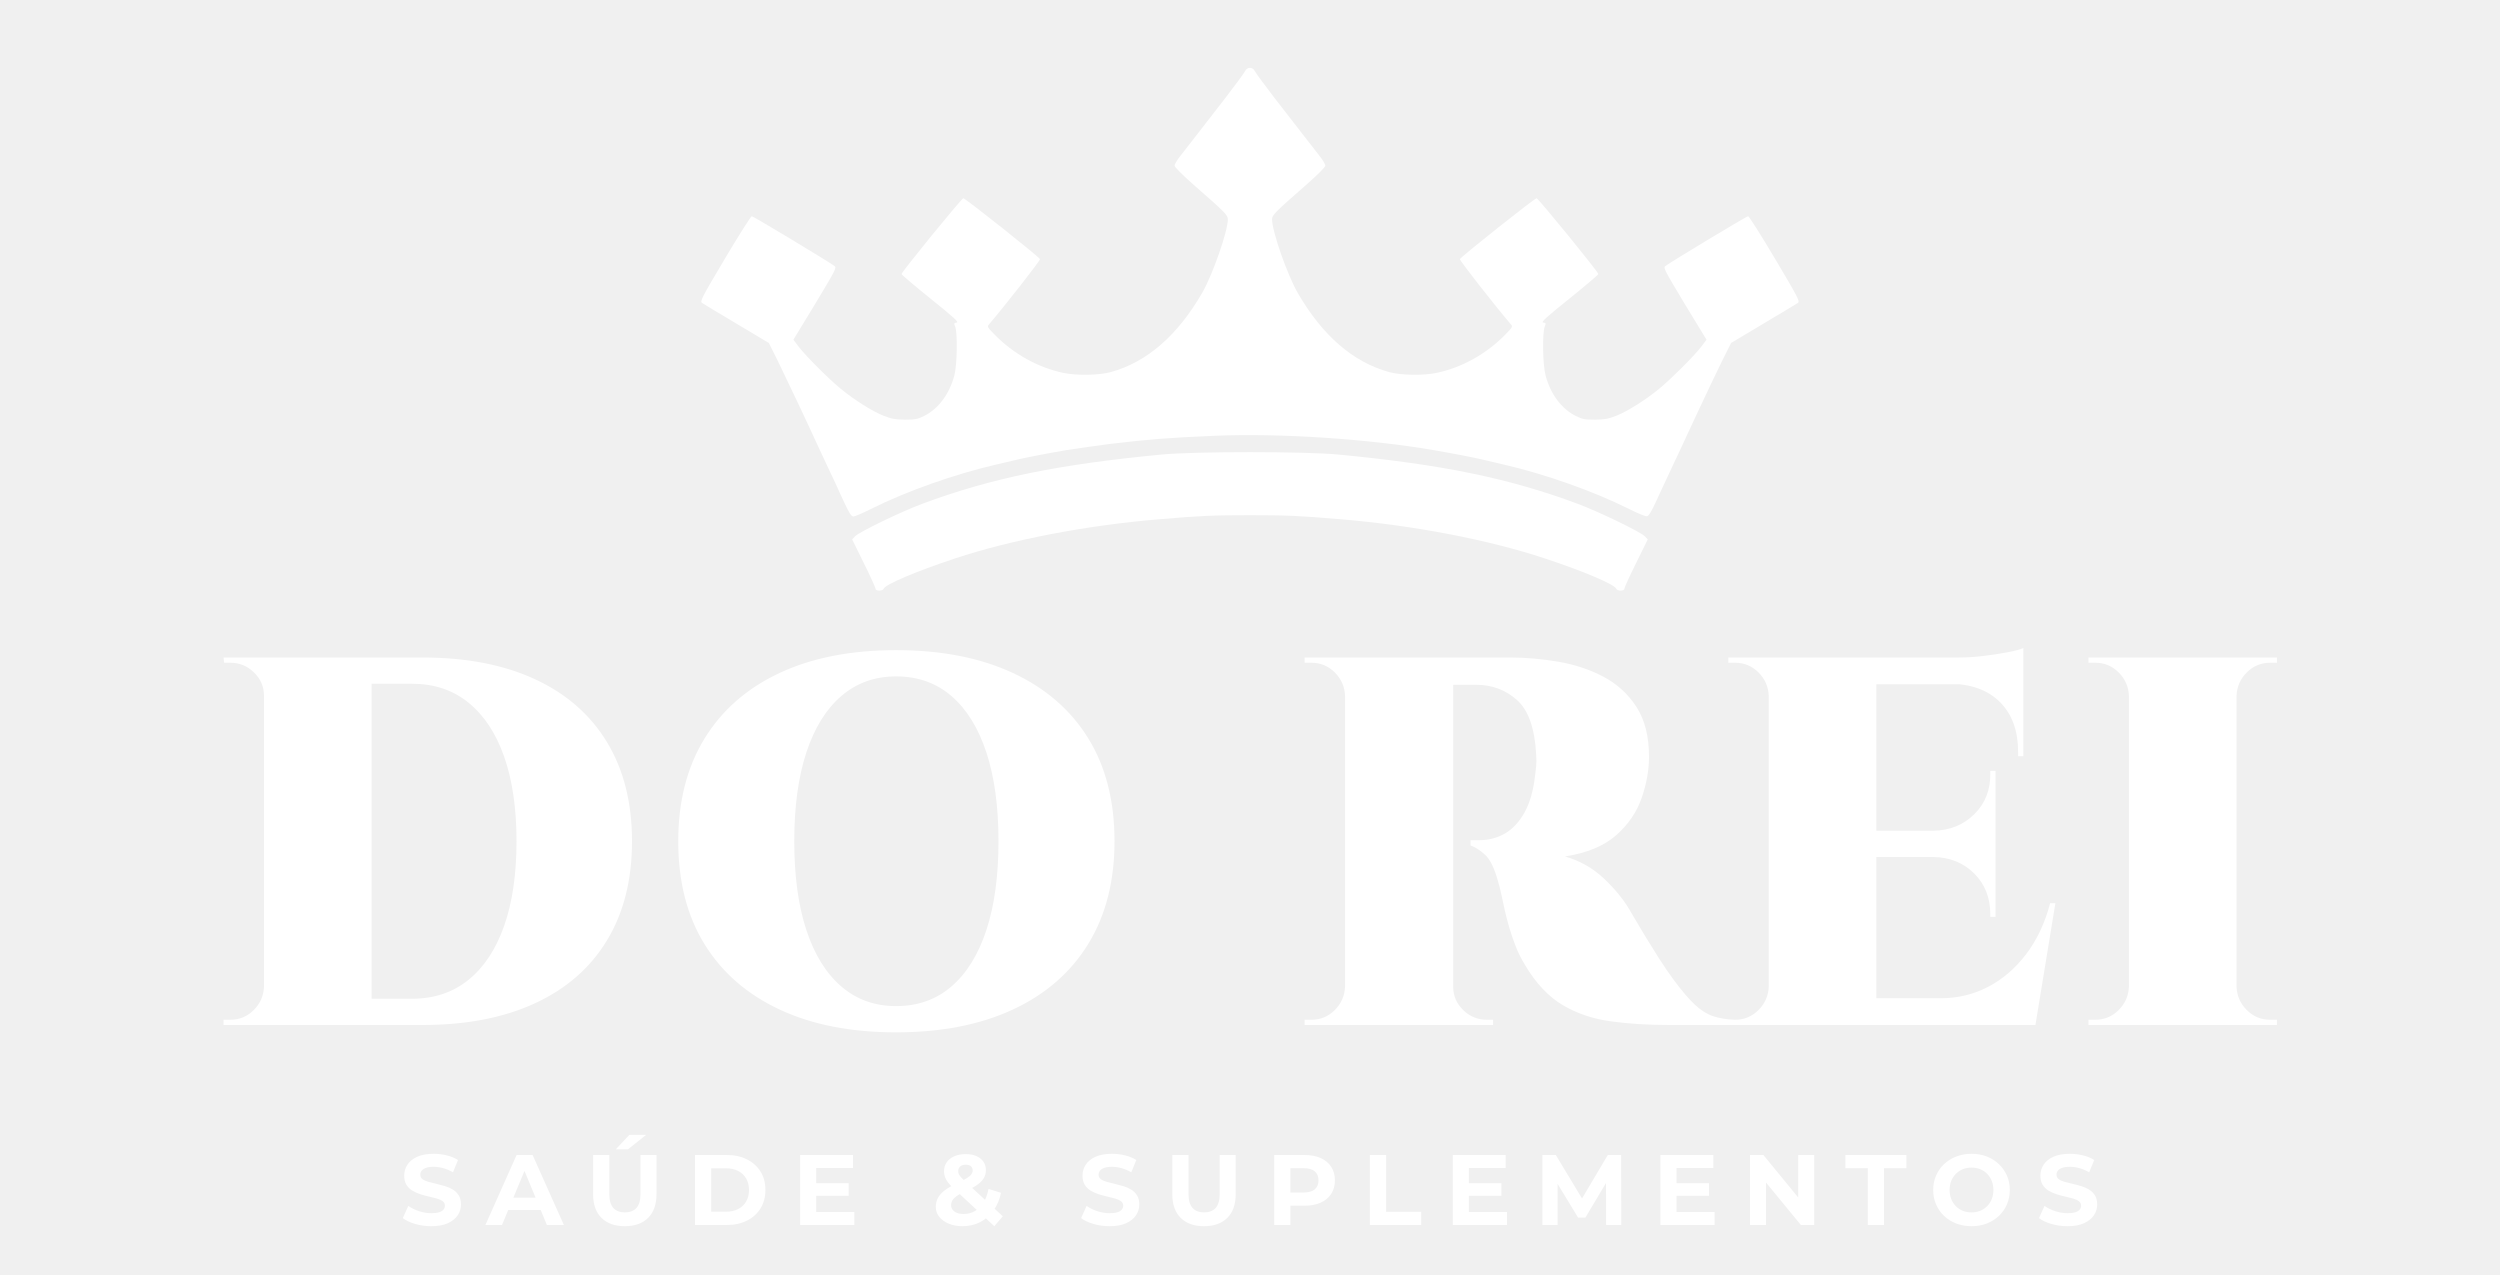
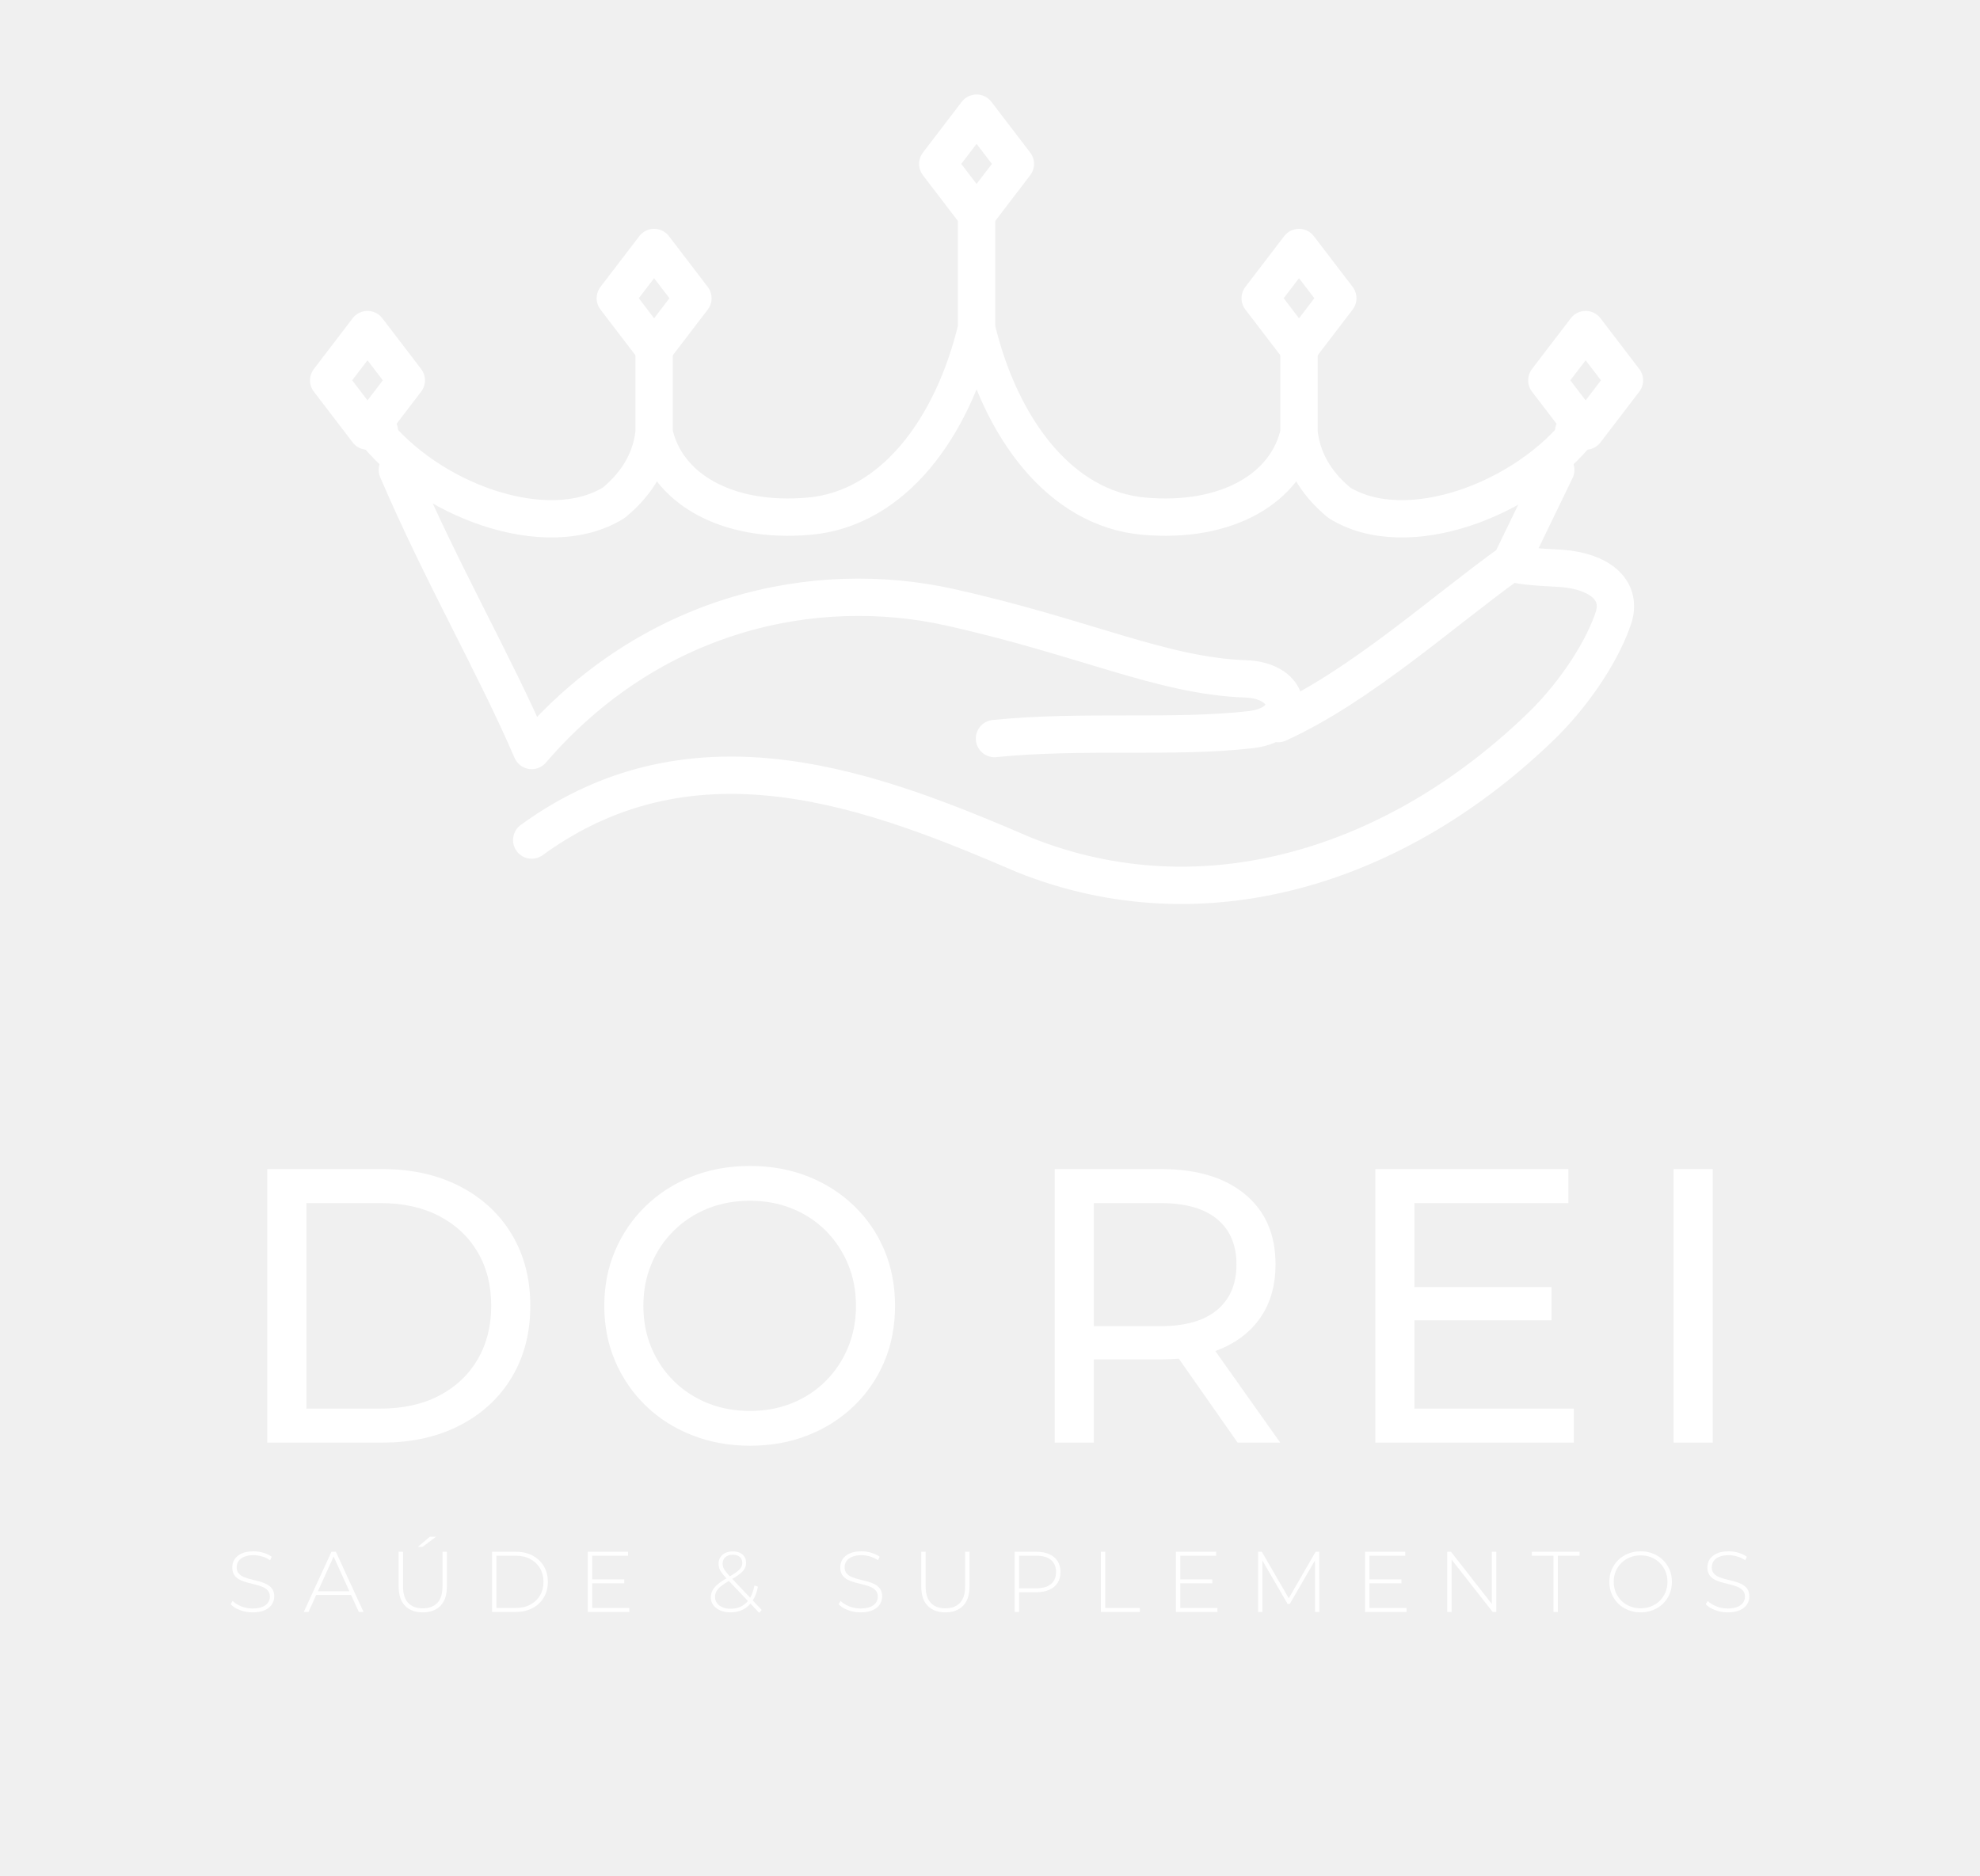
- <svg xmlns="http://www.w3.org/2000/svg" viewBox="0 30 1000 510" width="1000" height="510">
-   <path transform="translate(253.5,52) scale(0.52)" fill="#FFFFFF" fill-rule="evenodd" d="M186.0,410.6C186.0,409.8 182.0,400.9 177.0,390.9L168.0,372.6L170.3,370.2C173.4,366.9 205.8,351.2 222.0,345.2C274.9,325.5 326.6,314.9 406.5,307.3C432.3,304.9 515.7,304.9 541.5,307.3C621.4,314.9 673.1,325.5 726.0,345.2C742.2,351.2 774.6,366.9 777.7,370.2L780.0,372.6L771.0,390.9C766.0,400.9 762.0,409.8 762.0,410.6C762.0,412.5 756.4,412.5 755.7,410.5C754.4,407.2 730.6,397.1 701.0,387.3C657.6,372.9 599.3,361.7 543.5,357.1C512.0,354.4 502.0,354.0 474.0,354.0C446.0,354.0 436.0,354.4 404.5,357.1C348.7,361.7 290.4,372.9 247.0,387.3C217.4,397.1 193.6,407.2 192.3,410.5C191.6,412.5 186.0,412.5 186.0,410.6ZM162.0,344.4C159.2,338.5 157.0,333.6 157.0,333.5C157.0,333.3 154.0,327.0 150.4,319.4C146.8,311.7 142.9,303.5 141.8,301.0C135.4,286.8 116.8,247.5 110.9,235.5L103.9,221.5L79.1,206.7C65.5,198.6 53.5,191.4 52.5,190.7C50.9,189.4 52.1,187.0 70.1,156.7C80.8,138.7 90.1,124.0 90.8,124.0C91.9,124.0 149.2,158.5 154.4,162.3C156.2,163.6 155.4,165.1 139.6,191.4L122.8,219.0L127.1,224.7C132.7,231.9 150.1,249.3 159.4,256.9C169.9,265.5 183.3,273.9 191.9,277.4C198.3,279.9 200.9,280.4 208.5,280.5C216.4,280.5 218.2,280.2 223.3,277.7C234.3,272.2 242.8,260.9 246.6,246.5C248.8,238.4 249.2,213.5 247.2,208.8C246.2,206.4 246.3,206.1 248.4,205.8C250.3,205.6 246.6,202.1 228.4,187.5C216.1,177.6 206.0,169.0 206.0,168.5C206.0,166.9 251.9,110.6 253.5,110.2C254.7,109.9 311.0,154.6 312.5,157.0C313.0,157.8 285.6,192.8 273.2,207.3C271.7,208.9 272.1,209.5 277.6,215.1C292.2,230.0 310.9,240.4 330.3,244.5C340.6,246.7 357.9,246.4 367.0,243.9C394.8,236.2 418.3,215.8 437.3,182.9C445.4,168.8 457.0,135.5 457.0,126.4C457.0,123.2 454.9,121.0 431.2,100.3C422.0,92.2 416.0,86.2 416.0,85.1C416.0,84.1 418.1,80.5 420.8,77.2C423.4,73.9 428.9,66.8 433.1,61.4C437.3,55.9 447.1,43.3 454.9,33.3C462.6,23.3 469.5,13.9 470.2,12.5C471.8,9.0 476.2,9.0 477.8,12.5C478.5,13.9 485.4,23.3 493.1,33.3C500.9,43.3 510.7,55.9 514.9,61.4C519.1,66.8 524.6,73.9 527.2,77.2C529.9,80.5 532.0,84.1 532.0,85.1C532.0,86.2 526.0,92.2 516.8,100.3C493.1,121.0 491.0,123.2 491.0,126.4C491.0,135.5 502.6,168.8 510.7,182.9C529.7,215.8 553.2,236.2 581.0,243.9C590.1,246.4 607.4,246.7 617.7,244.5C637.1,240.4 655.8,230.0 670.4,215.1C675.9,209.5 676.3,208.9 674.8,207.3C662.4,192.8 635.0,157.8 635.5,157.0C637.0,154.6 693.3,109.9 694.5,110.2C696.1,110.6 742.0,166.9 742.0,168.5C742.0,169.0 731.9,177.6 719.6,187.5C701.4,202.1 697.7,205.6 699.6,205.8C701.7,206.1 701.8,206.4 700.8,208.8C698.8,213.5 699.2,238.4 701.4,246.5C705.2,260.9 713.7,272.2 724.7,277.7C729.8,280.2 731.6,280.5 739.5,280.5C747.1,280.4 749.7,279.9 756.1,277.4C764.7,273.9 778.1,265.5 788.6,256.9C797.9,249.3 815.3,231.9 820.9,224.7L825.2,219.0L808.4,191.4C792.6,165.1 791.8,163.6 793.6,162.3C798.8,158.5 856.1,124.0 857.2,124.0C857.9,124.0 867.2,138.7 877.9,156.7C895.9,187.0 897.1,189.4 895.5,190.7C894.5,191.4 882.5,198.6 868.9,206.7L844.1,221.5L837.1,235.5C833.3,243.2 825.2,260.3 819.0,273.5C812.9,286.7 806.1,301.1 804.1,305.5C793.7,327.6 791.5,332.4 786.6,343.0C782.7,351.6 780.8,354.6 779.3,354.8C778.2,355.0 771.9,352.4 765.4,349.1C738.4,335.6 700.9,322.3 669.0,315.0C664.3,313.9 656.7,312.1 652.0,311.0C644.5,309.3 631.8,306.8 615.0,303.9C564.9,295.3 496.9,290.8 447.3,292.9C411.6,294.4 396.5,295.6 367.0,299.1C356.7,300.4 340.5,302.7 333.0,303.9C316.2,306.8 303.5,309.3 296.0,311.0C291.3,312.1 283.7,313.9 279.0,315.0C247.2,322.3 209.6,335.6 182.7,349.1C176.3,352.3 170.1,355.0 169.0,355.0C167.4,355.0 165.9,352.7 162.0,344.4Z" />
-   <path fill="#FFFFFF" d="M169.015 293.0Q195.265 293.0 214.06 301.715Q232.855 310.43 242.83 326.915Q252.805 343.4 252.805 366.5Q252.805 389.6 242.83 406.085Q232.855 422.57 214.06 431.285Q195.265 440.0 169.015 440.0H115.675L115.465 429.5Q125.545 429.5 133.525 429.5Q141.505 429.5 147.385 429.5Q153.265 429.5 157.15 429.5Q161.035 429.5 162.925 429.5Q164.815 429.5 164.815 429.5Q178.045 429.5 187.39 421.94Q196.735 414.38 201.67 400.31Q206.605 386.24 206.605 366.5Q206.605 346.76 201.67 332.69Q196.735 318.62 187.39 311.06Q178.045 303.5 164.815 303.5Q164.815 303.5 162.82 303.5Q160.825 303.5 156.73 303.5Q152.635 303.5 146.545 303.5Q140.455 303.5 132.16 303.5Q123.865 303.5 113.365 303.5V293.0ZM148.645 293.0V440.0H105.595V293.0ZM106.225 424.67V440.0H89.425V437.9Q89.425 437.9 90.79 437.9Q92.155 437.9 92.155 437.9Q97.615 437.9 101.5 434.015Q105.385 430.13 105.595 424.67ZM106.225 308.33H105.595Q105.595 302.87 101.605 298.985Q97.615 295.1 92.155 295.1Q92.155 295.1 90.895 295.1Q89.635 295.1 89.635 295.1L89.425 293.0H106.225Z M358.445 290.06Q385.535 290.06 405.17 299.195Q424.805 308.33 435.305 325.34Q445.805 342.35 445.805 366.5Q445.805 390.44 435.305 407.555Q424.805 424.67 405.17 433.805Q385.535 442.94 358.445 442.94Q331.355 442.94 311.825 433.805Q292.295 424.67 281.795 407.66Q271.295 390.65 271.295 366.5Q271.295 342.56 281.795 325.445Q292.295 308.33 311.825 299.195Q331.355 290.06 358.445 290.06ZM358.445 432.44Q371.465 432.44 380.6 424.565Q389.735 416.69 394.565 401.99Q399.395 387.29 399.395 366.5Q399.395 345.71 394.565 331.01Q389.735 316.31 380.6 308.435Q371.465 300.56 358.445 300.56Q345.635 300.56 336.5 308.435Q327.365 316.31 322.535 331.01Q317.705 345.71 317.705 366.5Q317.705 387.29 322.535 401.99Q327.365 416.69 336.5 424.565Q345.635 432.44 358.445 432.44Z  M578.545 293.0H603.955Q613.405 293.0 623.275 294.68Q633.145 296.36 641.335 300.665Q649.525 304.97 654.565 312.74Q659.605 320.51 659.605 332.69Q659.605 340.67 656.665 349.175Q653.725 357.68 646.48 364.085Q639.235 370.49 626.005 372.59Q634.825 375.11 641.335 381.2Q647.845 387.29 651.625 393.59Q652.045 394.22 653.725 397.16Q655.405 400.1 658.03 404.405Q660.655 408.71 663.595 413.33Q666.535 417.95 669.475 421.94Q674.305 428.45 677.875 431.81Q681.445 435.17 685.12 436.43Q688.795 437.69 693.835 437.9V440.0H667.585Q654.985 440.0 644.275 438.53Q633.565 437.06 625.06 432.02Q616.555 426.98 610.045 416.06Q607.735 412.28 606.265 408.5Q604.795 404.72 603.745 401.15Q602.695 397.58 601.96 394.325Q601.225 391.07 600.595 388.025Q599.965 384.98 599.125 382.25Q597.025 374.69 594.085 371.96Q591.145 369.23 588.205 368.18V366.08Q589.045 366.08 590.095 366.08Q591.145 366.08 591.565 366.08Q597.445 366.08 602.065 363.35Q606.685 360.62 609.835 354.95Q612.985 349.28 614.035 340.25Q614.245 338.57 614.455 336.575Q614.665 334.58 614.455 331.64Q613.615 316.1 606.79 310.01Q599.965 303.92 590.515 303.92Q589.465 303.92 587.785 303.92Q586.105 303.92 584.215 303.92Q582.325 303.92 580.645 303.92Q580.645 303.92 580.12 301.19Q579.595 298.46 579.07 295.73Q578.545 293.0 578.545 293.0ZM581.275 293.0V440.0H538.015V293.0ZM538.645 424.67V440.0H521.845V437.9Q522.265 437.9 523.315 437.9Q524.365 437.9 524.575 437.9Q530.035 437.9 533.92 434.015Q537.805 430.13 538.015 424.67ZM538.645 308.33H538.015Q537.805 302.87 533.92 298.985Q530.035 295.1 524.575 295.1Q524.365 295.1 523.315 295.1Q522.265 295.1 521.845 295.1V293.0H538.645ZM580.645 424.67H581.275Q581.275 430.13 585.265 434.015Q589.255 437.9 594.715 437.9Q595.135 437.9 596.08 437.9Q597.025 437.9 597.235 437.9V440.0H580.645Z M750.545 293.0V440.0H707.495V293.0ZM805.145 429.29 813.545 440.0H749.915V429.29ZM798.215 362.3V372.8H749.915V362.3ZM809.345 293.0V303.71H749.915V293.0ZM822.155 391.28 814.175 440.0H768.815L776.375 429.29Q786.455 429.29 795.17 424.775Q803.885 420.26 810.395 411.755Q816.905 403.25 820.055 391.28ZM798.215 372.38V396.74H796.115V395.69Q796.115 385.82 789.71 379.415Q783.305 373.01 773.435 372.8V372.38ZM798.215 338.36V362.72H773.435V362.3Q783.305 362.09 789.815 355.58Q796.325 349.07 796.115 339.2V338.36ZM809.345 303.08V332.48H807.245V330.8Q807.245 318.2 800.105 310.955Q792.965 303.71 780.155 303.5V303.08ZM809.345 289.22V295.31L783.725 293.0Q788.345 293.0 793.49 292.37Q798.635 291.74 803.045 290.9Q807.455 290.06 809.345 289.22ZM708.125 424.67V440.0H691.325V437.9Q691.325 437.9 692.69 437.9Q694.055 437.9 694.055 437.9Q699.515 437.9 703.4 434.015Q707.285 430.13 707.495 424.67ZM708.125 308.33H707.495Q707.285 302.87 703.4 298.985Q699.515 295.1 694.055 295.1Q694.055 295.1 692.69 295.1Q691.325 295.1 691.325 295.1V293.0H708.125Z M894.615 293.0V440.0H851.565V293.0ZM852.195 424.67V440.0H835.395V437.9Q835.395 437.9 836.76 437.9Q838.125 437.9 838.125 437.9Q843.585 437.9 847.47 434.015Q851.355 430.13 851.565 424.67ZM852.195 308.33H851.565Q851.355 302.87 847.47 298.985Q843.585 295.1 838.125 295.1Q838.125 295.1 836.76 295.1Q835.395 295.1 835.395 295.1V293.0H852.195ZM893.985 424.67H894.615Q894.825 430.13 898.71 434.015Q902.595 437.9 908.055 437.9Q908.055 437.9 909.315 437.9Q910.575 437.9 910.785 437.9V440.0H893.985ZM893.985 308.33V293.0H910.785V295.1Q910.575 295.1 909.315 295.1Q908.055 295.1 908.055 295.1Q902.595 295.1 898.71 298.985Q894.825 302.87 894.615 308.33Z" />
-   <path fill="#FFFFFF" d="M172.52 520.48Q169.16 520.48 166.08 519.58Q163.0 518.68 161.12 517.24L163.32 512.36Q165.12 513.64 167.58 514.46Q170.04 515.28 172.56 515.28Q174.48 515.28 175.66 514.9Q176.84 514.52 177.4 513.84Q177.96 513.16 177.96 512.28Q177.96 511.16 177.08 510.5Q176.2 509.84 174.76 509.42Q173.32 509.0 171.58 508.62Q169.84 508.24 168.1 507.68Q166.36 507.12 164.92 506.24Q163.48 505.36 162.58 503.92Q161.68 502.48 161.68 500.24Q161.68 497.84 162.98 495.86Q164.28 493.88 166.9 492.7Q169.52 491.52 173.48 491.52Q176.12 491.52 178.68 492.14Q181.24 492.76 183.2 494.0L181.2 498.92Q179.24 497.8 177.28 497.26Q175.32 496.72 173.44 496.72Q171.56 496.72 170.36 497.16Q169.16 497.6 168.64 498.3Q168.12 499.0 168.12 499.92Q168.12 501.0 169.0 501.66Q169.88 502.32 171.32 502.72Q172.76 503.12 174.5 503.52Q176.24 503.92 177.98 504.44Q179.72 504.96 181.16 505.84Q182.6 506.72 183.5 508.16Q184.4 509.6 184.4 511.8Q184.4 514.16 183.08 516.12Q181.76 518.08 179.14 519.28Q176.52 520.48 172.52 520.48Z M194.16 520.0 206.64 492.0H213.04L225.56 520.0H218.76L208.52 495.28H211.08L200.8 520.0ZM200.4 514.0 202.12 509.08H216.52L218.28 514.0Z M249.92 520.48Q243.96 520.48 240.6 517.16Q237.24 513.84 237.24 507.68V492.0H243.72V507.44Q243.72 511.44 245.36 513.2Q247 514.96 249.96 514.96Q252.92 514.96 254.56 513.2Q256.2 511.44 256.2 507.44V492.0H262.6V507.68Q262.6 513.84 259.24 517.16Q255.88 520.48 249.92 520.48ZM246.32 489.72 251.72 483.96H258.44L251.2 489.72Z M278 520.0V492.0H290.72Q295.28 492.0 298.76 493.74Q302.24 495.48 304.2 498.6Q306.16 501.72 306.16 506.0Q306.16 510.24 304.2 513.38Q302.24 516.52 298.76 518.26Q295.28 520.0 290.72 520.0ZM284.48 514.68H290.4Q293.2 514.68 295.26 513.62Q297.32 512.56 298.46 510.6Q299.6 508.64 299.6 506.0Q299.6 503.32 298.46 501.38Q297.32 499.44 295.26 498.38Q293.2 497.32 290.4 497.32H284.48Z M320.04 520.0V492.0H341.2V497.2H326.48V514.8H341.72V520.0ZM326 508.32V503.28H339.48V508.32Z  M397.72 520.48 381.44 505.36Q380.04 504.08 379.2 502.96Q378.36 501.84 377.98 500.76Q377.6 499.68 377.6 498.52Q377.6 496.48 378.68 494.92Q379.76 493.36 381.72 492.5Q383.68 491.64 386.32 491.64Q388.76 491.64 390.54 492.42Q392.32 493.2 393.34 494.64Q394.36 496.08 394.36 498.08Q394.36 499.84 393.48 501.3Q392.6 502.76 390.74 504.04Q388.88 505.32 385.88 506.64Q383.84 507.56 382.66 508.42Q381.48 509.28 380.96 510.16Q380.44 511.04 380.44 512.12Q380.44 513.12 381.06 513.92Q381.68 514.72 382.8 515.16Q383.92 515.6 385.44 515.6Q387.88 515.6 389.92 514.46Q391.96 513.32 393.38 511.06Q394.8 508.8 395.4 505.56L400.4 507.12Q399.56 511.2 397.4 514.2Q395.24 517.2 392.08 518.84Q388.92 520.48 385 520.48Q381.92 520.48 379.52 519.48Q377.12 518.48 375.72 516.76Q374.32 515.04 374.32 512.8Q374.32 510.72 375.24 509.06Q376.16 507.4 378.16 505.94Q380.16 504.48 383.24 503.08Q385.48 502.04 386.76 501.24Q388.04 500.44 388.56 499.7Q389.08 498.96 389.08 498.2Q389.08 497.16 388.38 496.52Q387.68 495.88 386.32 495.88Q384.88 495.88 384.08 496.6Q383.28 497.32 383.28 498.44Q383.28 499.04 383.52 499.62Q383.76 500.2 384.44 500.94Q385.12 501.68 386.36 502.84L401.12 516.52Z  M443.84 520.48Q440.48 520.48 437.4 519.58Q434.32 518.68 432.44 517.24L434.64 512.36Q436.44 513.64 438.9 514.46Q441.36 515.28 443.88 515.28Q445.8 515.28 446.98 514.9Q448.16 514.52 448.72 513.84Q449.28 513.16 449.28 512.28Q449.28 511.16 448.4 510.5Q447.52 509.84 446.08 509.42Q444.64 509.0 442.9 508.62Q441.16 508.24 439.42 507.68Q437.68 507.12 436.24 506.24Q434.8 505.36 433.9 503.92Q433 502.48 433 500.24Q433 497.84 434.3 495.86Q435.6 493.88 438.22 492.7Q440.84 491.52 444.8 491.52Q447.44 491.52 450 492.14Q452.56 492.76 454.52 494.0L452.52 498.92Q450.56 497.8 448.6 497.26Q446.64 496.72 444.76 496.72Q442.88 496.72 441.68 497.16Q440.48 497.6 439.96 498.3Q439.44 499.0 439.44 499.92Q439.44 501.0 440.32 501.66Q441.2 502.32 442.64 502.72Q444.08 503.12 445.82 503.52Q447.56 503.92 449.3 504.44Q451.04 504.96 452.48 505.84Q453.92 506.72 454.82 508.16Q455.72 509.6 455.72 511.8Q455.72 514.16 454.4 516.12Q453.08 518.08 450.46 519.28Q447.84 520.48 443.84 520.48Z M481.6 520.48Q475.64 520.48 472.28 517.16Q468.92 513.84 468.92 507.68V492.0H475.4V507.44Q475.4 511.44 477.04 513.2Q478.68 514.96 481.64 514.96Q484.6 514.96 486.24 513.2Q487.88 511.44 487.88 507.44V492.0H494.28V507.68Q494.28 513.84 490.92 517.16Q487.56 520.48 481.6 520.48Z M509.68 520.0V492.0H521.8Q525.56 492.0 528.28 493.22Q531 494.44 532.48 496.72Q533.96 499.0 533.96 502.16Q533.96 505.28 532.48 507.56Q531 509.84 528.28 511.06Q525.56 512.28 521.8 512.28H513.28L516.16 509.36V520.0ZM516.16 510.08 513.28 507.0H521.44Q524.44 507.0 525.92 505.72Q527.4 504.44 527.4 502.16Q527.4 499.84 525.92 498.56Q524.44 497.28 521.44 497.28H513.28L516.16 494.2Z M547.96 520.0V492.0H554.44V514.72H568.48V520.0Z M581.12 520.0V492.0H602.28V497.2H587.56V514.8H602.8V520.0ZM587.08 508.32V503.28H600.56V508.32Z M616.96 520.0V492.0H622.32L634.24 511.76H631.4L643.12 492.0H648.44L648.52 520.0H642.44L642.4 501.32H643.52L634.16 517.04H631.24L621.68 501.32H623.04V520.0Z M664.16 520.0V492.0H685.32V497.2H670.6V514.8H685.84V520.0ZM670.12 508.32V503.28H683.6V508.32Z M700.0 520.0V492.0H705.36L721.88 512.16H719.28V492.0H725.68V520.0H720.36L703.8 499.84H706.4V520.0Z M747.12 520.0V497.28H738.16V492.0H762.56V497.28H753.6V520.0Z M788.64 520.48Q785.32 520.48 782.5 519.4Q779.68 518.32 777.62 516.36Q775.56 514.4 774.42 511.76Q773.28 509.12 773.28 506.0Q773.28 502.88 774.42 500.24Q775.56 497.6 777.64 495.64Q779.72 493.68 782.52 492.6Q785.32 491.52 788.6 491.52Q791.92 491.52 794.7 492.6Q797.48 493.68 799.54 495.64Q801.6 497.6 802.76 500.22Q803.92 502.84 803.92 506.0Q803.92 509.12 802.76 511.78Q801.6 514.44 799.54 516.38Q797.48 518.32 794.7 519.4Q791.92 520.48 788.64 520.48ZM788.6 514.96Q790.48 514.96 792.06 514.32Q793.64 513.68 794.84 512.48Q796.04 511.28 796.7 509.64Q797.36 508.0 797.36 506.0Q797.36 504.0 796.7 502.36Q796.04 500.72 794.86 499.52Q793.68 498.32 792.08 497.68Q790.48 497.04 788.6 497.04Q786.72 497.04 785.14 497.68Q783.56 498.32 782.36 499.52Q781.16 500.72 780.5 502.36Q779.84 504.0 779.84 506.0Q779.84 507.96 780.5 509.62Q781.16 511.28 782.34 512.48Q783.52 513.68 785.12 514.32Q786.72 514.96 788.6 514.96Z M827.0 520.48Q823.64 520.48 820.56 519.58Q817.48 518.68 815.6 517.24L817.8 512.36Q819.6 513.64 822.06 514.46Q824.52 515.28 827.04 515.28Q828.96 515.28 830.14 514.9Q831.32 514.52 831.88 513.84Q832.44 513.16 832.44 512.28Q832.44 511.16 831.56 510.5Q830.68 509.84 829.24 509.42Q827.8 509.0 826.06 508.62Q824.32 508.24 822.58 507.68Q820.84 507.12 819.4 506.24Q817.96 505.36 817.06 503.92Q816.16 502.48 816.16 500.24Q816.16 497.84 817.46 495.86Q818.76 493.88 821.38 492.7Q824.0 491.52 827.96 491.52Q830.6 491.52 833.16 492.14Q835.72 492.76 837.68 494.0L835.68 498.92Q833.72 497.8 831.76 497.26Q829.8 496.72 827.92 496.72Q826.04 496.72 824.84 497.16Q823.64 497.6 823.12 498.3Q822.6 499.0 822.6 499.92Q822.6 501.0 823.48 501.66Q824.36 502.32 825.8 502.72Q827.24 503.12 828.98 503.52Q830.72 503.92 832.46 504.44Q834.2 504.96 835.64 505.84Q837.08 506.72 837.98 508.16Q838.88 509.6 838.88 511.8Q838.88 514.16 837.56 516.12Q836.24 518.08 833.62 519.28Q831.0 520.48 827.0 520.48Z" />
+ <svg xmlns="http://www.w3.org/2000/svg" viewBox="0 0 760 720" width="760" height="720">
+   <g transform="translate(380.0,40) scale(0.573) translate(-497,-55)">
+     <g fill="none" stroke="#fff" stroke-width="25" stroke-linecap="round" stroke-linejoin="round">
+       <path d="M893,272C856,320 776,350 731,322 C714,308 706,292 704,275C696,312 656,336 600,331 C544,326 504,272 488,205C472,272 432,326 376,331 C320,336 280,312 272,275 C270,292 262,308 245,322 C200,350 120,320 83,272 M488,205V129 M272,275V219 M704,275V219 M83,272L88,274 M893,272L888,274 M100,300C130,370 165,430 190,488 M876,300L846,362 M190,488C270,395 380,372 470,392C560,412 612,438 668,440C700,441 704,470 672,474C620,480 560,474 500,480 M846,362C800,395 745,445 690,470 M190,548C300,468 420,515 520,558C640,606 770,566 868,470C890,448 908,420 915,398C920,380 905,368 880,366C860,365 850,364 846,362" />
+       <path d="M488,61L514,95L488,129L462,95Z" />
+       <path d="M272,151L298,185L272,219L246,185Z" />
+       <path d="M704,151L730,185L704,219L678,185Z" />
+       <path d="M80,206L106,240L80,274L54,240Z" />
+       <path d="M896,206L922,240L896,274L870,240Z" />
+     </g>
+   </g>
+   <g transform="translate(380.0,553.8)">
+     <path fill="#fff" d="M-277.4 0.0V-105.0H-233.15Q-216.35 -105.0 -203.525 -98.4Q-190.7 -91.8 -183.575 -79.95Q-176.45 -68.1 -176.45 -52.5Q-176.45 -36.9 -183.575 -25.05Q-190.7 -13.2 -203.525 -6.6Q-216.35 0.0 -233.15 0.0ZM-262.4 -13.05H-234.05Q-221.0 -13.05 -211.475 -18.0Q-201.95 -22.95 -196.7 -31.875Q-191.45 -40.8 -191.45 -52.5Q-191.45 -64.35 -196.7 -73.2Q-201.95 -82.05 -211.475 -87.0Q-221.0 -91.95 -234.05 -91.95H-262.4Z M-92.1 1.2Q-104.1 1.2 -114.375 -2.85Q-124.65 -6.9 -132.15 -14.175Q-139.65 -21.45 -143.85 -31.2Q-148.05 -40.95 -148.05 -52.5Q-148.05 -64.05 -143.85 -73.8Q-139.65 -83.55 -132.15 -90.825Q-124.65 -98.1 -114.45 -102.15Q-104.25 -106.2 -92.1 -106.2Q-80.1 -106.2 -69.975 -102.225Q-59.85 -98.25 -52.275 -90.975Q-44.7 -83.7 -40.575 -73.95Q-36.45 -64.2 -36.45 -52.5Q-36.45 -40.8 -40.575 -31.05Q-44.7 -21.3 -52.275 -14.025Q-59.85 -6.75 -69.975 -2.775Q-80.1 1.2 -92.1 1.2ZM-92.1 -12.15Q-83.4 -12.15 -75.975 -15.15Q-68.55 -18.15 -63.075 -23.625Q-57.6 -29.1 -54.525 -36.45Q-51.45 -43.8 -51.45 -52.5Q-51.45 -61.2 -54.525 -68.55Q-57.6 -75.9 -63.075 -81.375Q-68.55 -86.85 -75.975 -89.85Q-83.4 -92.85 -92.1 -92.85Q-100.95 -92.85 -108.375 -89.85Q-115.8 -86.85 -121.35 -81.375Q-126.9 -75.9 -129.975 -68.55Q-133.05 -61.2 -133.05 -52.5Q-133.05 -43.8 -129.975 -36.45Q-126.9 -29.1 -121.35 -23.625Q-115.8 -18.15 -108.375 -15.15Q-100.95 -12.15 -92.1 -12.15Z  M24.85 0.0V-105.0H65.8Q86.2 -105.0 97.9 -95.325Q109.6 -85.65 109.6 -68.4Q109.6 -57.0 104.35 -48.825Q99.1 -40.65 89.35 -36.3Q79.6 -31.95 65.8 -31.95H33.1L39.85 -38.85V0.0ZM95.05 0.0 68.35 -38.1H84.4L111.4 0.0ZM39.85 -37.35 33.1 -44.7H65.35Q79.75 -44.7 87.175 -50.925Q94.6 -57.15 94.6 -68.4Q94.6 -79.65 87.175 -85.8Q79.75 -91.95 65.35 -91.95H33.1L39.85 -99.45Z M147.9 0.0V-105.0H222.0V-91.95H162.9V-13.05H224.1V0.0ZM161.55 -46.95V-59.7H215.55V-46.95Z M262.4 0.0V-105.0H277.4V0.0Z" />
+   </g>
+   <g transform="translate(380.0,618.8)">
+     <path fill="#fff" d="M-283.052 0.165Q-285.626 0.165 -287.919 -0.71Q-290.213 -1.584 -291.467 -2.97L-290.708 -4.224Q-289.52 -3.003 -287.457 -2.162Q-285.395 -1.32 -283.085 -1.32Q-280.775 -1.32 -279.306 -1.93Q-277.838 -2.541 -277.128 -3.564Q-276.419 -4.587 -276.419 -5.841Q-276.419 -7.326 -277.211 -8.217Q-278.003 -9.108 -279.29 -9.636Q-280.577 -10.164 -282.095 -10.527Q-283.613 -10.89 -285.164 -11.303Q-286.715 -11.715 -288.002 -12.375Q-289.289 -13.035 -290.064 -14.174Q-290.84 -15.312 -290.84 -17.127Q-290.84 -18.777 -289.982 -20.163Q-289.124 -21.549 -287.309 -22.407Q-285.494 -23.265 -282.656 -23.265Q-280.742 -23.265 -278.877 -22.704Q-277.013 -22.143 -275.693 -21.186L-276.32 -19.833Q-277.772 -20.823 -279.438 -21.302Q-281.105 -21.78 -282.656 -21.78Q-284.867 -21.78 -286.319 -21.153Q-287.771 -20.526 -288.464 -19.486Q-289.157 -18.447 -289.157 -17.16Q-289.157 -15.675 -288.381 -14.784Q-287.606 -13.893 -286.319 -13.365Q-285.032 -12.837 -283.481 -12.474Q-281.93 -12.111 -280.412 -11.699Q-278.894 -11.286 -277.607 -10.626Q-276.32 -9.966 -275.528 -8.844Q-274.736 -7.722 -274.736 -5.94Q-274.736 -4.323 -275.627 -2.921Q-276.518 -1.518 -278.349 -0.676Q-280.181 0.165 -283.052 0.165Z M-263.399 0.0 -252.773 -23.1H-251.09L-240.464 0.0H-242.279L-252.311 -22.044H-251.585L-261.584 0.0ZM-259.505 -6.501 -258.944 -7.92H-245.117L-244.556 -6.501Z M-217.743 0.165Q-222.033 0.165 -224.508 -2.343Q-226.983 -4.851 -226.983 -9.801V-23.1H-225.3V-9.867Q-225.3 -5.544 -223.32 -3.465Q-221.34 -1.386 -217.71 -1.386Q-214.113 -1.386 -212.133 -3.465Q-210.153 -5.544 -210.153 -9.867V-23.1H-208.47V-9.801Q-208.47 -4.851 -210.945 -2.343Q-213.42 0.165 -217.743 0.165ZM-219.591 -24.981 -215.004 -28.875H-212.628L-217.809 -24.981Z M-191.127 0.0V-23.1H-181.986Q-178.323 -23.1 -175.551 -21.615Q-172.779 -20.13 -171.244 -17.523Q-169.71 -14.916 -169.71 -11.55Q-169.71 -8.184 -171.244 -5.577Q-172.779 -2.97 -175.551 -1.485Q-178.323 0.0 -181.986 0.0ZM-189.444 -1.518H-182.118Q-178.851 -1.518 -176.442 -2.805Q-174.033 -4.092 -172.713 -6.353Q-171.393 -8.613 -171.393 -11.55Q-171.393 -14.487 -172.713 -16.748Q-174.033 -19.008 -176.442 -20.295Q-178.851 -21.582 -182.118 -21.582H-189.444Z M-154.38 0.0V-23.1H-138.936V-21.582H-152.697V-1.518H-138.441V0.0ZM-152.895 -10.989V-12.474H-140.388V-10.989Z  M-88.609 0.33 -101.215 -12.936Q-102.37 -14.157 -103.03 -15.081Q-103.69 -16.005 -103.937 -16.813Q-104.185 -17.622 -104.185 -18.513Q-104.185 -19.932 -103.508 -20.988Q-102.832 -22.044 -101.594 -22.638Q-100.357 -23.232 -98.707 -23.232Q-97.156 -23.232 -96.017 -22.704Q-94.879 -22.176 -94.252 -21.203Q-93.625 -20.229 -93.625 -18.843Q-93.625 -17.622 -94.202 -16.582Q-94.78 -15.543 -96.133 -14.504Q-97.486 -13.464 -99.829 -12.144Q-102.007 -10.89 -103.261 -9.867Q-104.515 -8.844 -105.026 -7.871Q-105.538 -6.897 -105.538 -5.742Q-105.538 -4.389 -104.779 -3.366Q-104.02 -2.343 -102.683 -1.782Q-101.347 -1.221 -99.565 -1.221Q-97.189 -1.221 -95.341 -2.195Q-93.493 -3.168 -92.239 -5.148Q-90.985 -7.128 -90.424 -10.131L-89.071 -9.702Q-89.698 -6.435 -91.15 -4.241Q-92.602 -2.046 -94.747 -0.941Q-96.892 0.165 -99.631 0.165Q-101.809 0.165 -103.508 -0.561Q-105.208 -1.287 -106.181 -2.591Q-107.155 -3.894 -107.155 -5.61Q-107.155 -7.029 -106.528 -8.233Q-105.901 -9.438 -104.465 -10.643Q-103.03 -11.847 -100.621 -13.2Q-98.509 -14.421 -97.288 -15.312Q-96.067 -16.203 -95.572 -17.028Q-95.077 -17.853 -95.077 -18.81Q-95.077 -20.229 -96.017 -21.087Q-96.958 -21.945 -98.707 -21.945Q-100.555 -21.945 -101.594 -21.005Q-102.634 -20.064 -102.634 -18.513Q-102.634 -17.787 -102.403 -17.127Q-102.172 -16.467 -101.561 -15.659Q-100.951 -14.85 -99.862 -13.662L-87.619 -0.759Z  M-49.699 0.165Q-52.273 0.165 -54.567 -0.71Q-56.86 -1.584 -58.114 -2.97L-57.355 -4.224Q-56.167 -3.003 -54.105 -2.162Q-52.042 -1.32 -49.732 -1.32Q-47.422 -1.32 -45.954 -1.93Q-44.485 -2.541 -43.776 -3.564Q-43.066 -4.587 -43.066 -5.841Q-43.066 -7.326 -43.858 -8.217Q-44.65 -9.108 -45.937 -9.636Q-47.224 -10.164 -48.742 -10.527Q-50.26 -10.89 -51.811 -11.303Q-53.362 -11.715 -54.649 -12.375Q-55.936 -13.035 -56.712 -14.174Q-57.487 -15.312 -57.487 -17.127Q-57.487 -18.777 -56.629 -20.163Q-55.771 -21.549 -53.956 -22.407Q-52.141 -23.265 -49.303 -23.265Q-47.389 -23.265 -45.525 -22.704Q-43.66 -22.143 -42.34 -21.186L-42.967 -19.833Q-44.419 -20.823 -46.086 -21.302Q-47.752 -21.78 -49.303 -21.78Q-51.514 -21.78 -52.966 -21.153Q-54.418 -20.526 -55.111 -19.486Q-55.804 -18.447 -55.804 -17.16Q-55.804 -15.675 -55.029 -14.784Q-54.253 -13.893 -52.966 -13.365Q-51.679 -12.837 -50.128 -12.474Q-48.577 -12.111 -47.059 -11.699Q-45.541 -11.286 -44.254 -10.626Q-42.967 -9.966 -42.175 -8.844Q-41.383 -7.722 -41.383 -5.94Q-41.383 -4.323 -42.274 -2.921Q-43.165 -1.518 -44.997 -0.676Q-46.828 0.165 -49.699 0.165Z M-17.144 0.165Q-21.434 0.165 -23.909 -2.343Q-26.384 -4.851 -26.384 -9.801V-23.1H-24.701V-9.867Q-24.701 -5.544 -22.721 -3.465Q-20.741 -1.386 -17.111 -1.386Q-13.514 -1.386 -11.534 -3.465Q-9.554 -5.544 -9.554 -9.867V-23.1H-7.871V-9.801Q-7.871 -4.851 -10.346 -2.343Q-12.821 0.165 -17.144 0.165Z M9.472 0.0V-23.1H17.755Q20.659 -23.1 22.738 -22.176Q24.817 -21.252 25.939 -19.52Q27.061 -17.787 27.061 -15.312Q27.061 -12.903 25.939 -11.154Q24.817 -9.405 22.738 -8.481Q20.659 -7.557 17.755 -7.557H10.396L11.155 -8.349V0.0ZM11.155 -8.25 10.396 -9.075H17.755Q21.484 -9.075 23.415 -10.709Q25.345 -12.342 25.345 -15.312Q25.345 -18.315 23.415 -19.949Q21.484 -21.582 17.755 -21.582H10.396L11.155 -22.407Z M42.556 0.0V-23.1H44.239V-1.518H57.538V0.0Z M71.35 0.0V-23.1H86.794V-21.582H73.033V-1.518H87.289V0.0ZM72.835 -10.989V-12.474H85.342V-10.989Z M102.915 0.0V-23.1H104.334L115.059 -4.587H114.3L124.992 -23.1H126.378L126.411 0.0H124.761L124.728 -20.559H125.19L115.059 -3.069H114.234L104.07 -20.559H104.565V0.0Z M143.952 0.0V-23.1H159.396V-21.582H145.635V-1.518H159.891V0.0ZM145.437 -10.989V-12.474H157.944V-10.989Z M175.518 0.0V-23.1H176.937L193.404 -2.079H192.645V-23.1H194.328V0.0H192.942L176.442 -21.021H177.201V0.0Z M216.291 0.0V-21.582H207.975V-23.1H226.29V-21.582H217.974V0.0Z M249.737 0.165Q247.163 0.165 244.969 -0.71Q242.774 -1.584 241.141 -3.184Q239.507 -4.785 238.616 -6.913Q237.725 -9.042 237.725 -11.55Q237.725 -14.058 238.616 -16.187Q239.507 -18.315 241.141 -19.916Q242.774 -21.516 244.969 -22.391Q247.163 -23.265 249.737 -23.265Q252.311 -23.265 254.506 -22.391Q256.7 -21.516 258.317 -19.932Q259.934 -18.348 260.842 -16.22Q261.749 -14.091 261.749 -11.55Q261.749 -9.009 260.842 -6.881Q259.934 -4.752 258.317 -3.168Q256.7 -1.584 254.506 -0.71Q252.311 0.165 249.737 0.165ZM249.737 -1.386Q251.948 -1.386 253.829 -2.145Q255.71 -2.904 257.096 -4.29Q258.482 -5.676 259.258 -7.524Q260.033 -9.372 260.033 -11.55Q260.033 -13.761 259.258 -15.593Q258.482 -17.424 257.096 -18.81Q255.71 -20.196 253.829 -20.955Q251.948 -21.714 249.737 -21.714Q247.526 -21.714 245.645 -20.955Q243.764 -20.196 242.362 -18.81Q240.959 -17.424 240.184 -15.593Q239.408 -13.761 239.408 -11.55Q239.408 -9.372 240.184 -7.524Q240.959 -5.676 242.362 -4.29Q243.764 -2.904 245.645 -2.145Q247.526 -1.386 249.737 -1.386Z M283.151 0.165Q280.577 0.165 278.283 -0.71Q275.99 -1.584 274.736 -2.97L275.495 -4.224Q276.683 -3.003 278.745 -2.162Q280.808 -1.32 283.118 -1.32Q285.428 -1.32 286.896 -1.93Q288.365 -2.541 289.074 -3.564Q289.784 -4.587 289.784 -5.841Q289.784 -7.326 288.992 -8.217Q288.2 -9.108 286.913 -9.636Q285.626 -10.164 284.108 -10.527Q282.59 -10.89 281.039 -11.303Q279.488 -11.715 278.201 -12.375Q276.914 -13.035 276.138 -14.174Q275.363 -15.312 275.363 -17.127Q275.363 -18.777 276.221 -20.163Q277.079 -21.549 278.894 -22.407Q280.709 -23.265 283.547 -23.265Q285.461 -23.265 287.325 -22.704Q289.19 -22.143 290.51 -21.186L289.883 -19.833Q288.431 -20.823 286.764 -21.302Q285.098 -21.78 283.547 -21.78Q281.336 -21.78 279.884 -21.153Q278.432 -20.526 277.739 -19.486Q277.046 -18.447 277.046 -17.16Q277.046 -15.675 277.821 -14.784Q278.597 -13.893 279.884 -13.365Q281.171 -12.837 282.722 -12.474Q284.273 -12.111 285.791 -11.699Q287.309 -11.286 288.596 -10.626Q289.883 -9.966 290.675 -8.844Q291.467 -7.722 291.467 -5.94Q291.467 -4.323 290.576 -2.921Q289.685 -1.518 287.853 -0.676Q286.022 0.165 283.151 0.165Z" />
+   </g>
</svg>
